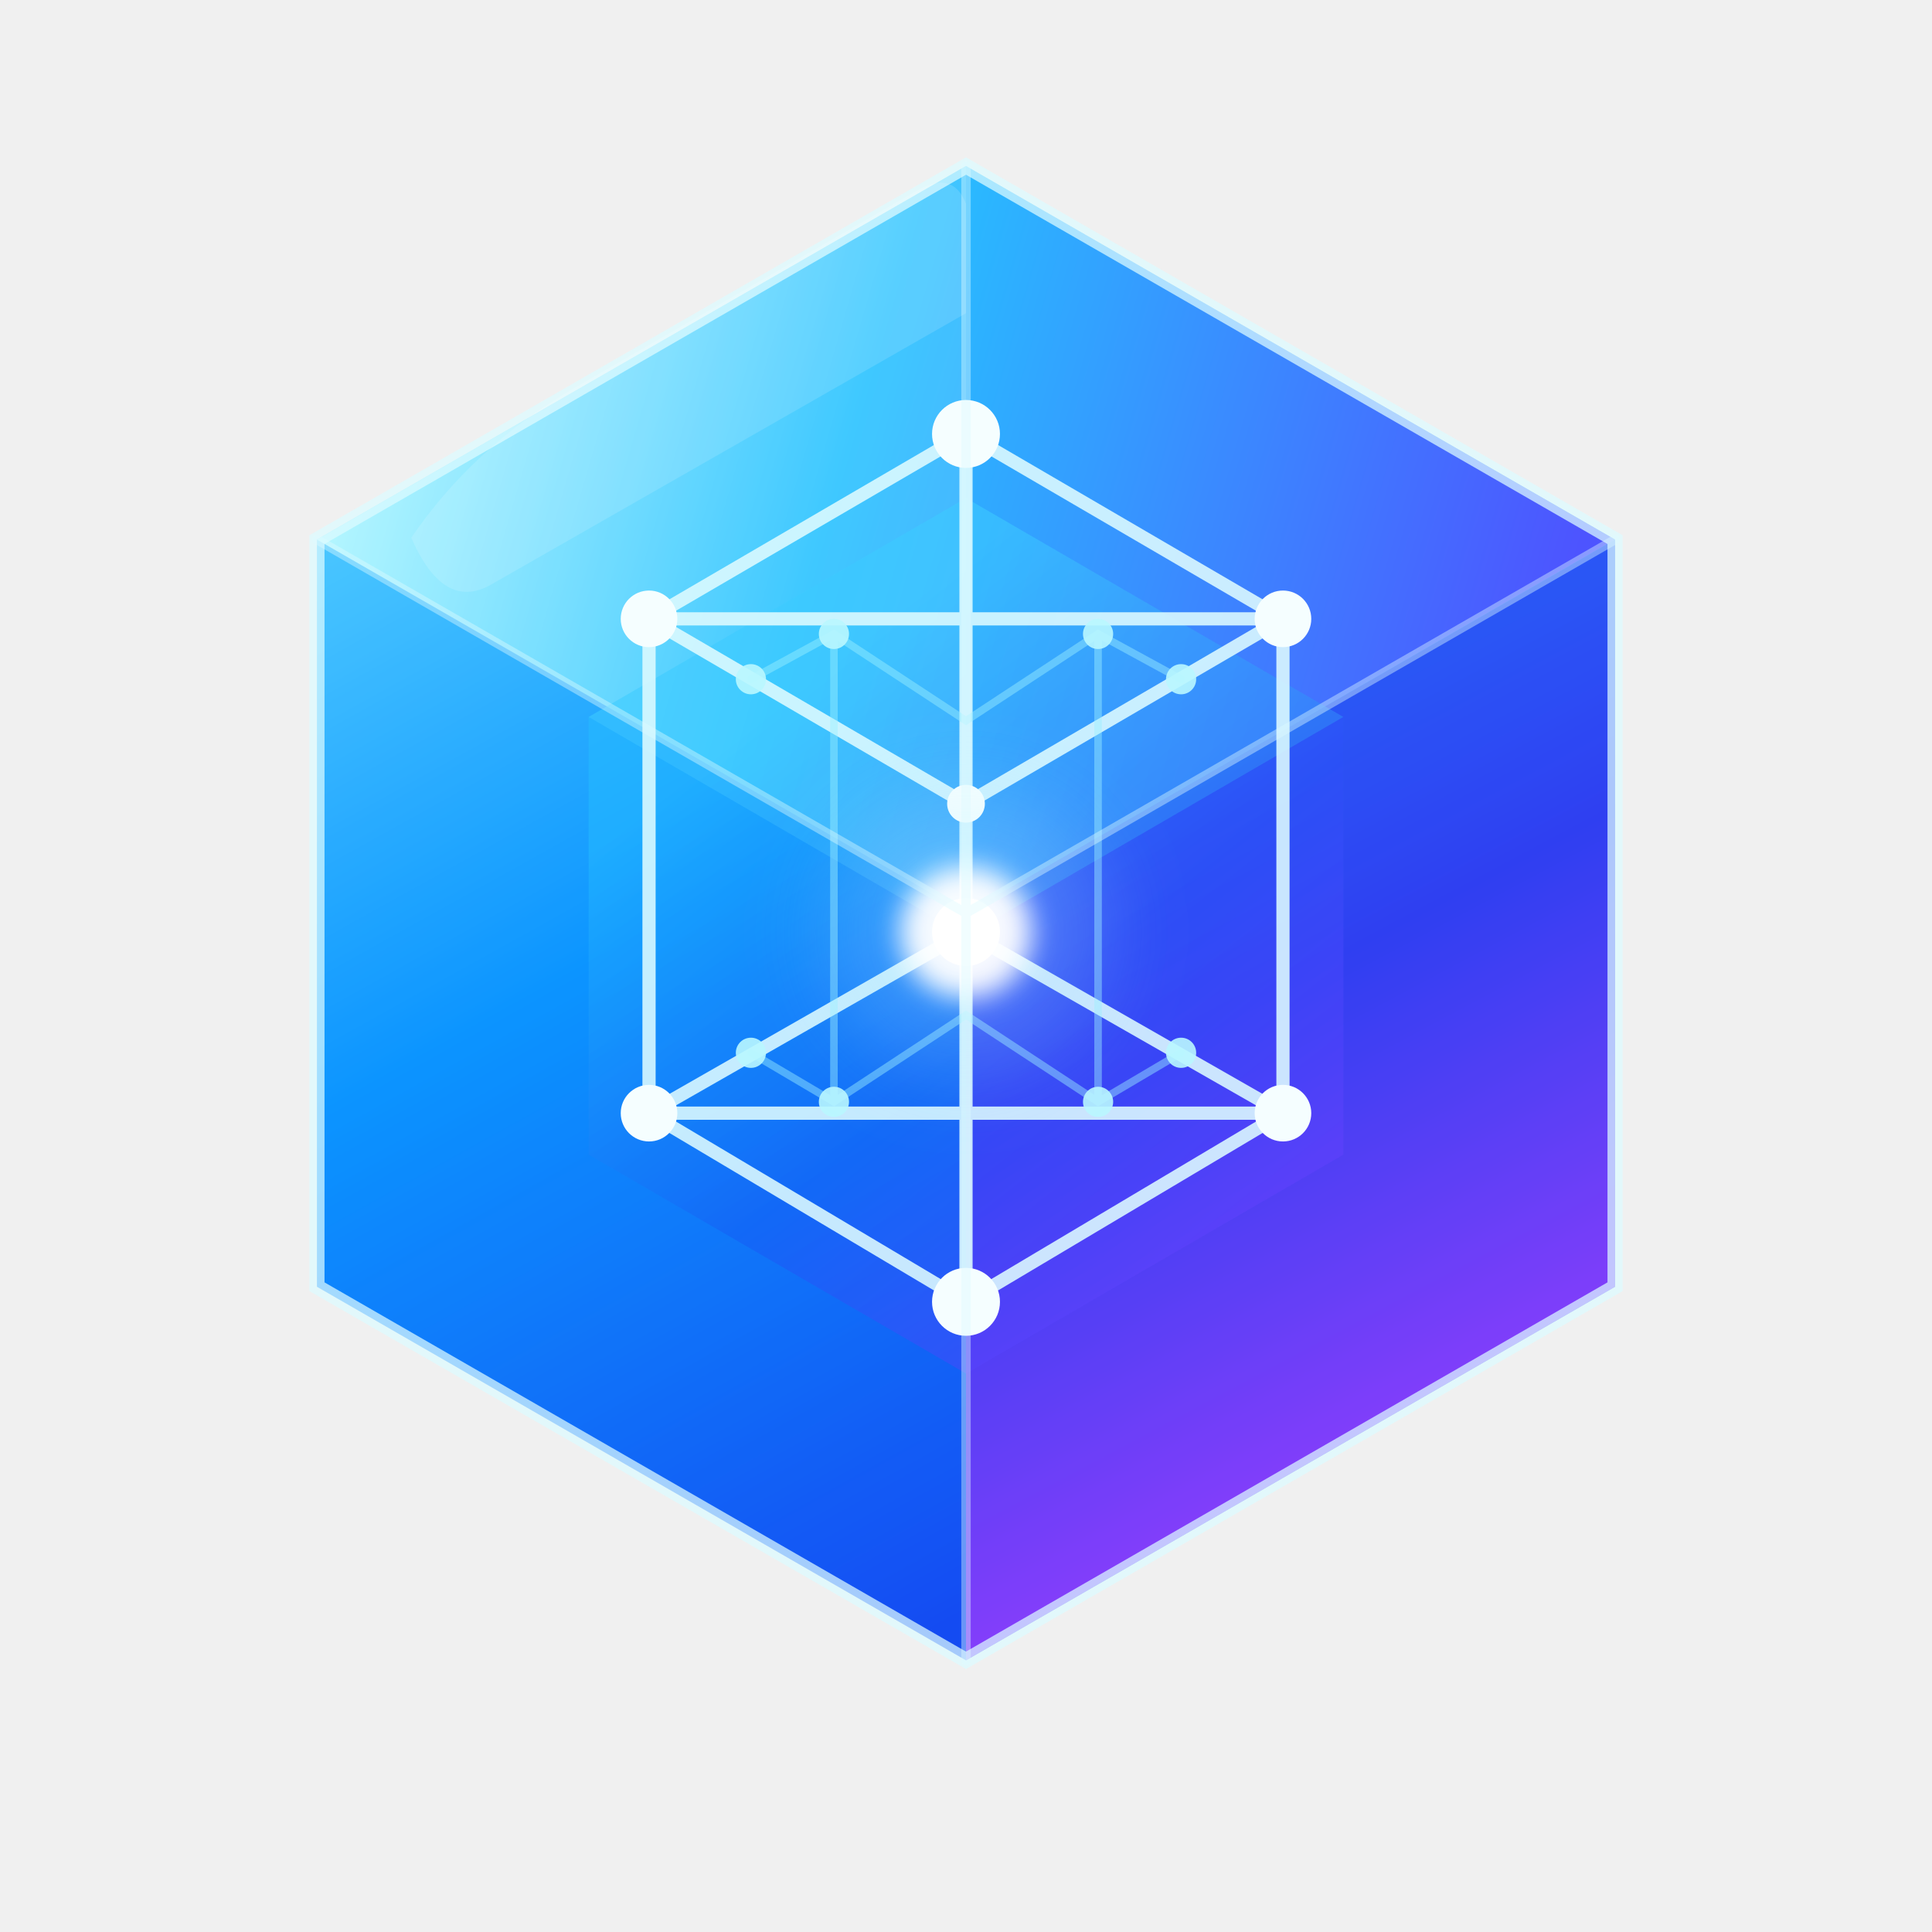
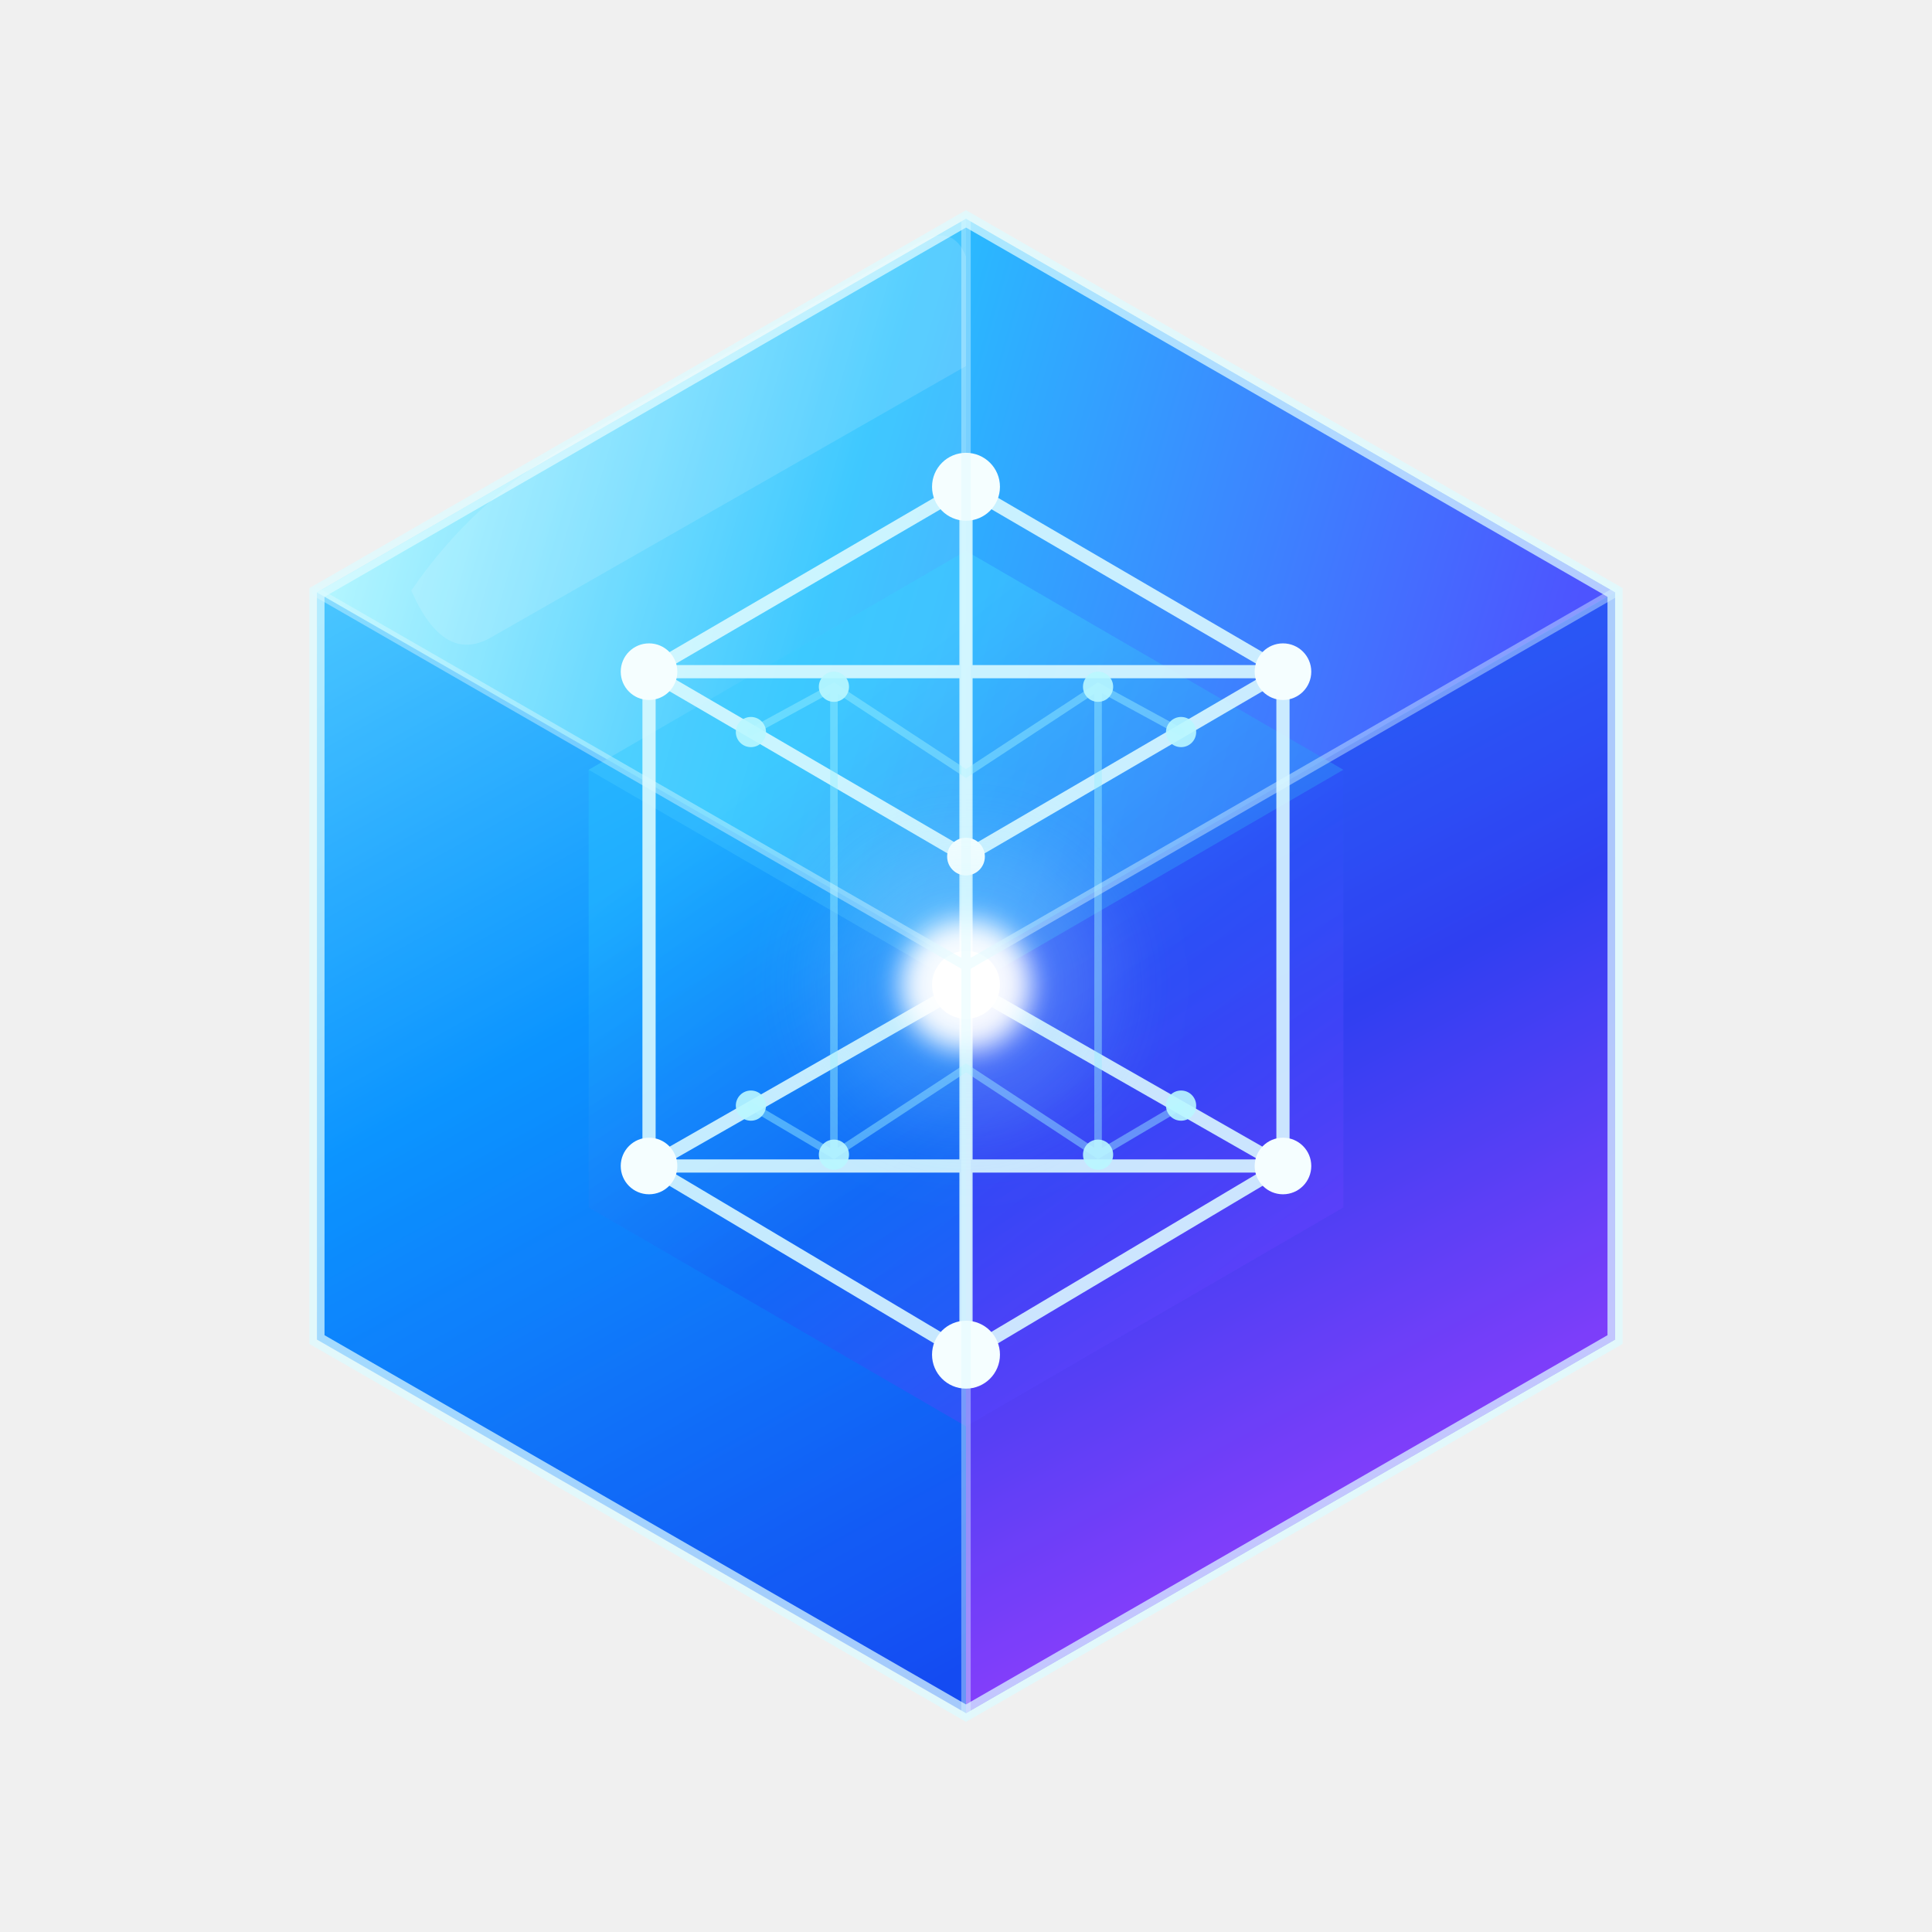
- <svg xmlns="http://www.w3.org/2000/svg" width="1024" height="1024" viewBox="0 0 1024 1024" fill="none">
+ <svg xmlns="http://www.w3.org/2000/svg" width="1024" height="1024" viewBox="0 -28 1024 1024" fill="none">
  <defs>
    <linearGradient id="left" x1="170" y1="220" x2="520" y2="850" gradientUnits="userSpaceOnUse">
      <stop stop-color="#69E6FF" />
      <stop offset="0.45" stop-color="#0798FF" />
      <stop offset="1" stop-color="#123BEF" />
    </linearGradient>
    <linearGradient id="right" x1="520" y1="210" x2="850" y2="830" gradientUnits="userSpaceOnUse">
      <stop stop-color="#168CFF" />
      <stop offset="0.5" stop-color="#2440EF" />
      <stop offset="1" stop-color="#B33DFF" />
    </linearGradient>
    <linearGradient id="top" x1="200" y1="170" x2="820" y2="350" gradientUnits="userSpaceOnUse">
      <stop stop-color="#B5F6FF" />
      <stop offset="0.4" stop-color="#28BFFF" />
      <stop offset="1" stop-color="#4D54FF" />
    </linearGradient>
    <linearGradient id="inner" x1="390" y1="390" x2="650" y2="720" gradientUnits="userSpaceOnUse">
      <stop stop-color="#25BFFF" />
      <stop offset="0.5" stop-color="#1558F4" />
      <stop offset="1" stop-color="#743BFF" />
    </linearGradient>
    <radialGradient id="glow" cx="0" cy="0" r="1" gradientTransform="translate(512 505) rotate(90) scale(190)">
      <stop stop-color="#FFFFFF" stop-opacity="0.95" />
      <stop offset="0.2" stop-color="#DFFAFF" stop-opacity="0.75" />
      <stop offset="0.55" stop-color="#5B8CFF" stop-opacity="0.22" />
      <stop offset="1" stop-color="#5B8CFF" stop-opacity="0" />
    </radialGradient>
    <filter id="blur" x="-100%" y="-100%" width="300%" height="300%">
      <feGaussianBlur stdDeviation="22" />
    </filter>
    <filter id="soft" x="-50%" y="-50%" width="200%" height="200%">
      <feGaussianBlur stdDeviation="7" />
    </filter>
  </defs>
  <path d="M512 88 L856 286 L856 682 L512 880 L168 682 L168 286 Z" fill="url(#left)" opacity=".98" />
  <path d="M512 88 L856 286 L512 484 L168 286 Z" fill="url(#top)" />
  <path d="M512 484 L856 286 L856 682 L512 880 Z" fill="url(#right)" />
  <path d="M512 88 L512 484 L168 286 Z" fill="#B9F7FF" opacity=".16" />
  <path d="M512 484 L512 880 L168 682 L168 286 Z" fill="#087DFF" opacity=".20" />
  <path d="M512 484 L856 286 L856 682 L512 880 Z" fill="#7C3DFF" opacity=".12" />
  <path d="M512 264 L712 380 L712 612 L512 728 L312 612 L312 380 Z" fill="url(#inner)" opacity=".48" />
  <path d="M512 264 L712 380 L512 496 L312 380 Z" fill="#73E9FF" opacity=".17" />
  <path d="M512 496 L712 380 L712 612 L512 728 Z" fill="#673CFF" opacity=".16" />
  <g stroke="#DDFBFF" stroke-width="7" stroke-linecap="round" stroke-linejoin="round" opacity=".88">
    <path d="M512 230 L344 328 L344 590 L512 690 L680 590 L680 328 Z" />
    <path d="M512 230 L512 690" />
    <path d="M344 328 L680 328" />
    <path d="M344 590 L680 590" />
    <path d="M344 328 L512 426 L680 328" />
    <path d="M344 590 L512 494 L680 590" />
  </g>
  <g stroke="#9CEFFF" stroke-width="4" stroke-linecap="round" opacity=".45">
    <path d="M398 360 L442 336 L512 382 L582 336 L626 360" />
    <path d="M398 558 L442 584 L512 538 L582 584 L626 558" />
    <path d="M442 336 L442 584" />
    <path d="M582 336 L582 584" />
  </g>
  <g fill="#F5FEFF">
    <circle cx="512" cy="230" r="18" />
    <circle cx="344" cy="328" r="15" />
    <circle cx="680" cy="328" r="15" />
    <circle cx="344" cy="590" r="15" />
    <circle cx="680" cy="590" r="15" />
    <circle cx="512" cy="690" r="18" />
    <circle cx="512" cy="426" r="10" />
    <circle cx="512" cy="494" r="10" />
  </g>
  <g fill="#B9F7FF" opacity=".9">
    <circle cx="398" cy="360" r="8" />
    <circle cx="442" cy="336" r="8" />
    <circle cx="582" cy="336" r="8" />
    <circle cx="626" cy="360" r="8" />
    <circle cx="398" cy="558" r="8" />
    <circle cx="442" cy="584" r="8" />
    <circle cx="582" cy="584" r="8" />
    <circle cx="626" cy="558" r="8" />
  </g>
  <circle cx="512" cy="494" r="150" fill="url(#glow)" />
  <circle cx="512" cy="494" r="74" fill="#B7EFFF" opacity=".22" filter="url(#blur)" />
  <circle cx="512" cy="494" r="35" fill="#FFFFFF" opacity=".95" filter="url(#soft)" />
  <circle cx="512" cy="494" r="18" fill="#FFFFFF" />
  <g stroke="#DDFBFF" stroke-linecap="round">
    <path d="M512 88 L856 286 L856 682 L512 880 L168 682 L168 286 Z" stroke-width="8" opacity=".72" />
    <path d="M512 88 V484 L168 286 M512 484 L856 286 M512 484 V880" stroke-width="5" opacity=".42" />
  </g>
  <path d="M218 285 Q250 238 302 207 L486 101 Q505 90 512 108 L512 166 L260 310 Q235 324 218 285Z" fill="#FFFFFF" opacity=".13" />
</svg>
